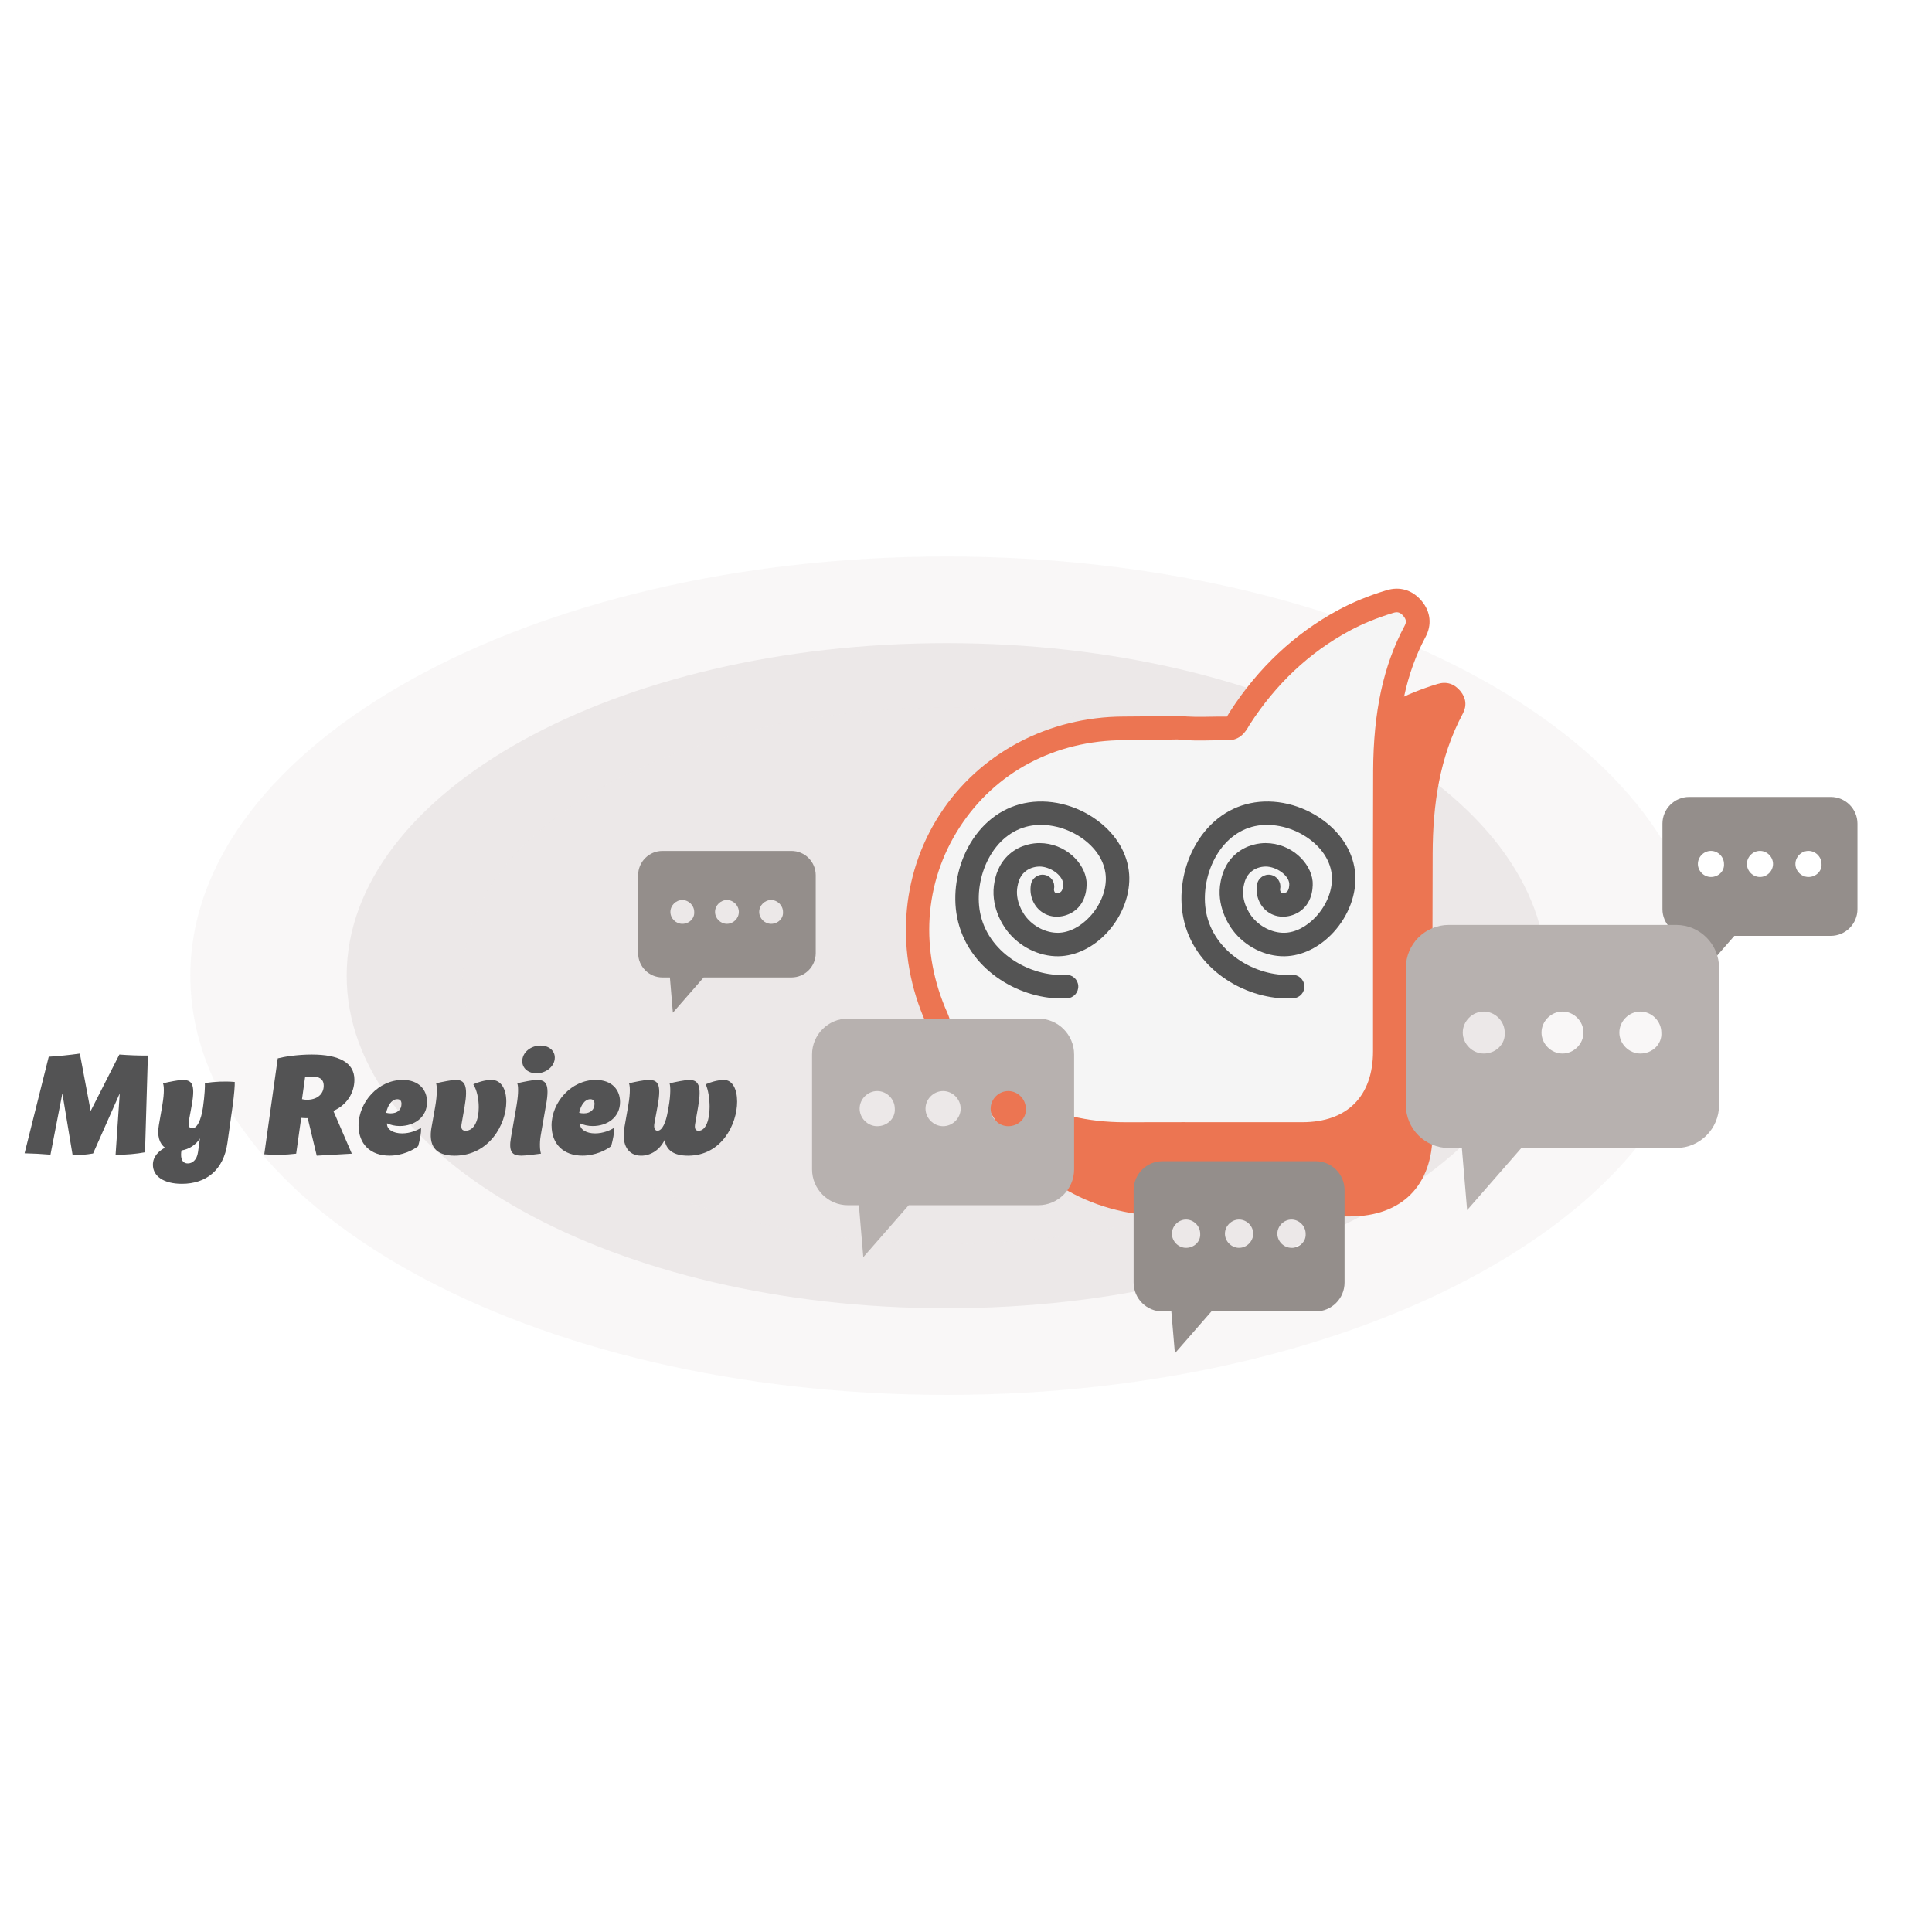
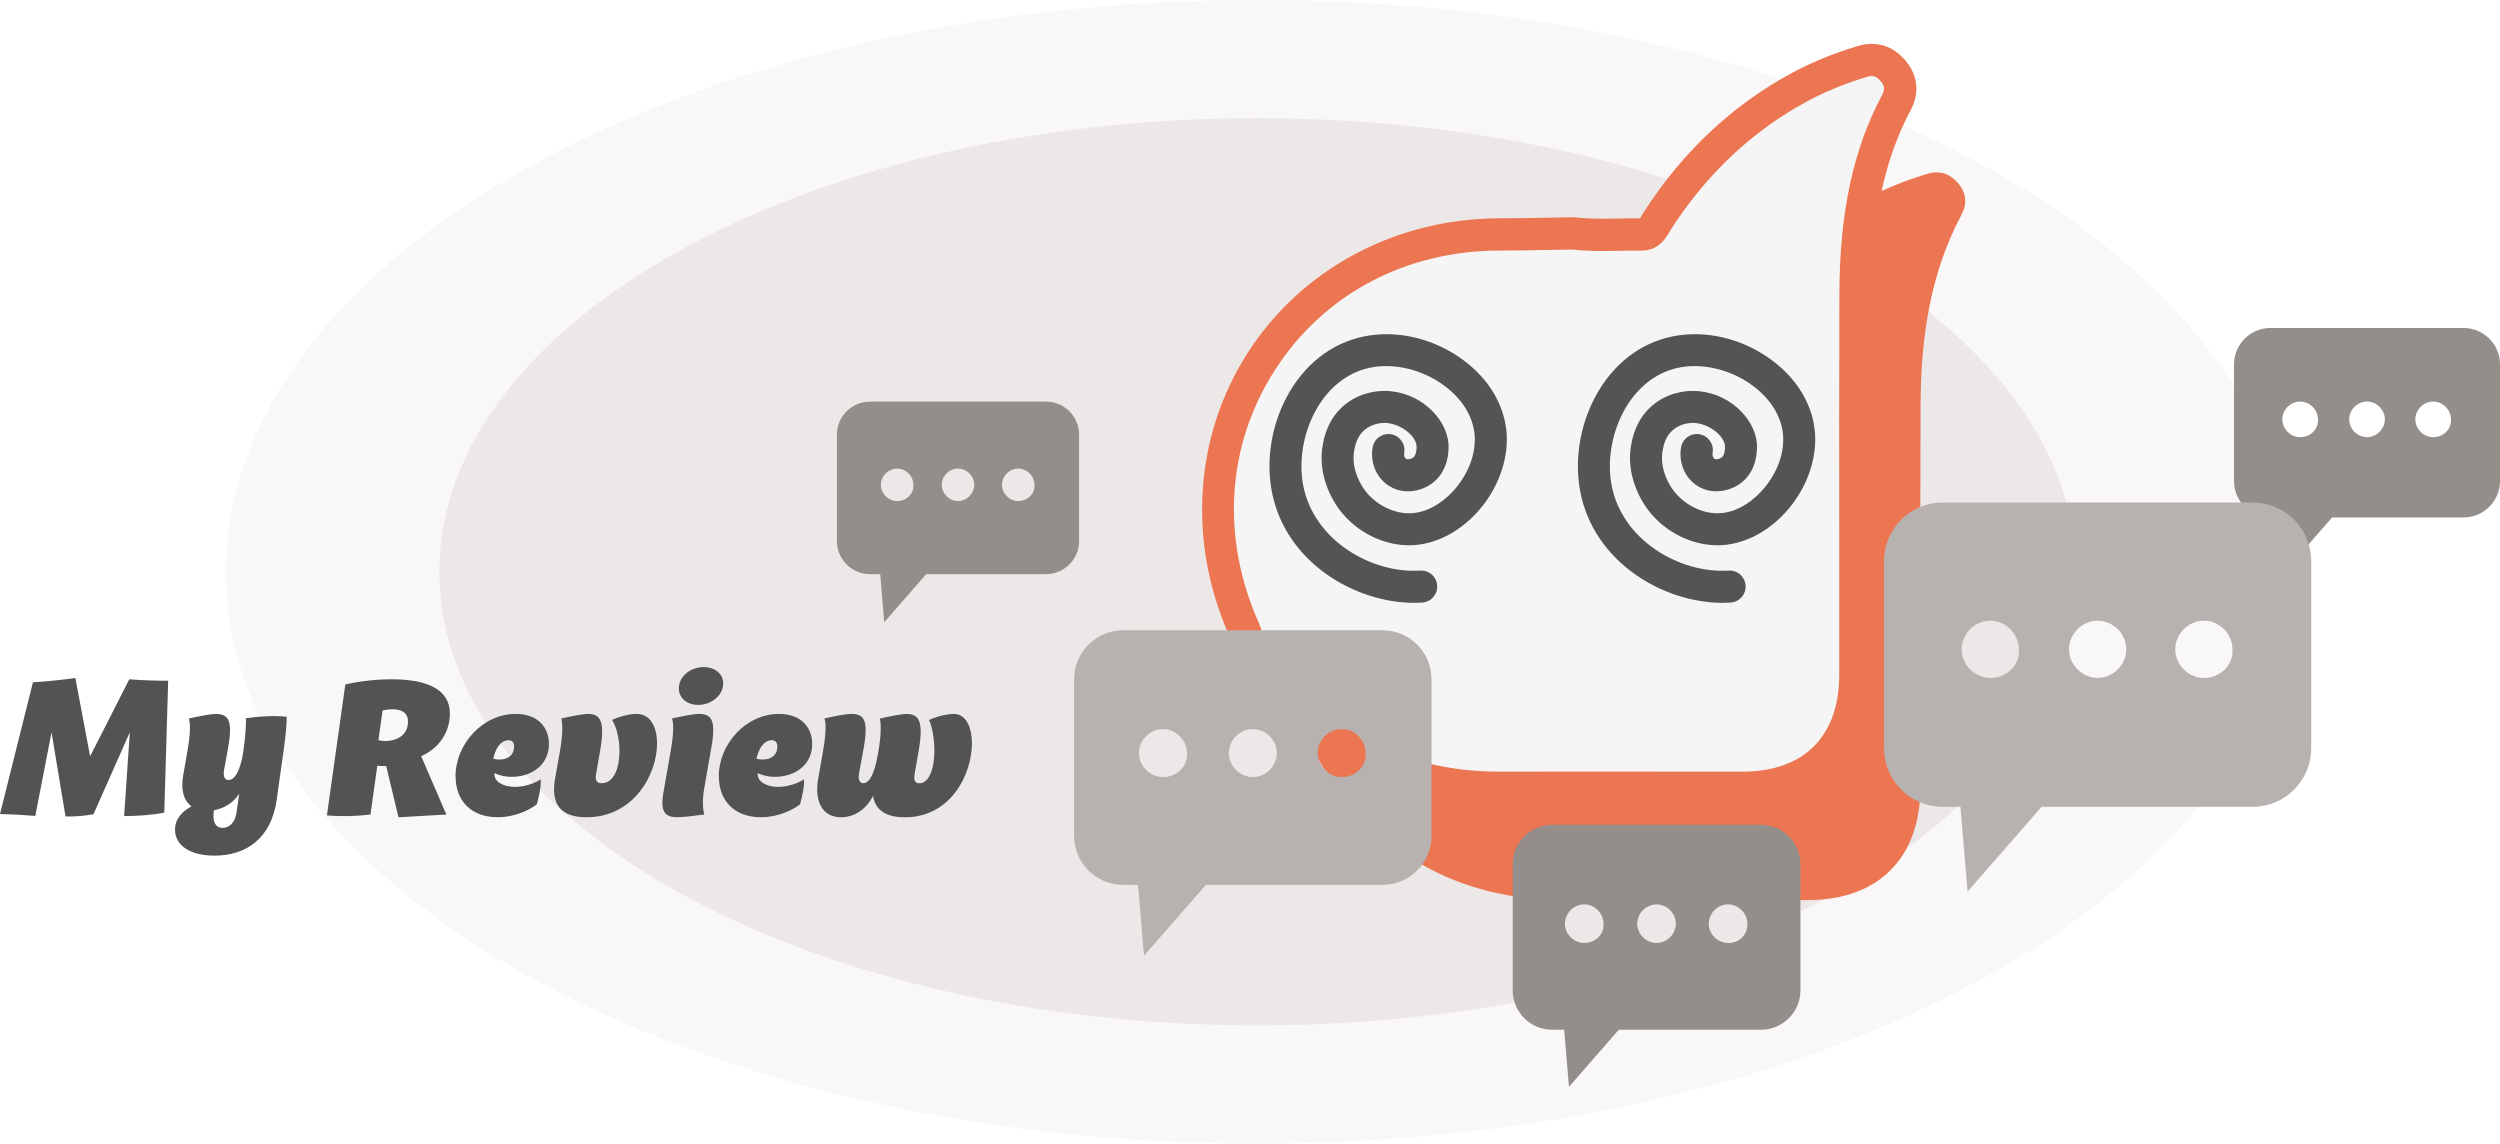
- <svg xmlns="http://www.w3.org/2000/svg" id="_图层_1" viewBox="0 0 500 500">
+ <svg xmlns="http://www.w3.org/2000/svg" id="_图层_1" viewBox="6.36 144.02 474.35 216.98">
  <defs>
    <style>.cls-1{fill:#f5f5f5;}.cls-2{fill:#b7b1af;}.cls-3{fill:#535354;}.cls-4{fill:#948e8b;}.cls-5{opacity:.25;}.cls-5,.cls-6,.cls-7{fill:#ece8e8;}.cls-8{fill:#ec7552;}.cls-6{opacity:.33;}.cls-9{fill:#545454;}</style>
  </defs>
  <g>
    <ellipse class="cls-6" cx="244.98" cy="252.51" rx="195.72" ry="108.49" />
    <ellipse class="cls-7" cx="244.98" cy="252.51" rx="155.26" ry="86.07" />
    <ellipse class="cls-5" cx="244.98" cy="252.51" rx="125.21" ry="69.41" />
    <ellipse class="cls-7" cx="244.98" cy="252.51" rx="92.65" ry="51.36" />
  </g>
  <g>
    <path class="cls-3" d="M38.27,273.18l-.74,25.03c-2.27,.43-4.84,.65-7.62,.65l1.08-15.9-6.9,15.56c-1.82,.32-3.57,.46-5.3,.42l-2.65-15.97-3.08,15.86c-2.23-.19-4.46-.31-6.7-.36l6.25-24.99c2.67-.17,5.36-.44,8.05-.82l2.8,14.86,7.43-14.61c2.45,.19,4.91,.28,7.39,.27Z" />
    <path class="cls-3" d="M60.75,280.02c.04,.75-.1,3.05-.6,6.58h0l-1.3,9.22c-.98,7-5.51,10.55-11.78,10.55-4.7,0-7.5-1.97-7.5-4.93,0-2.2,1.56-3.58,3.13-4.43-1.46-1.05-2.08-3.06-1.58-5.88l.79-4.53,.12-.73c.54-3.15,.4-5.01,.14-5.51,1.57-.37,4.04-.87,5.09-.87,2.33,0,3.34,.99,2.4,6.32l-.14,.79h0l-.65,3.54c-.21,1.15,.11,1.88,.83,1.88,1.34,0,2.33-2.11,2.83-5.43h0s0,0,0,0h0c.45-3.19,.54-5.48,.49-6.3,2.7-.39,5.24-.5,7.72-.28h0Zm-9.51,18.15l.5-3.54c-1.1,1.72-2.85,2.78-4.77,3.11-.07,.33-.11,.69-.11,1.09,0,1.47,.61,2.27,1.75,2.27s2.34-.87,2.63-2.92Z" />
    <path class="cls-3" d="M86.27,287.49l4.78,11.08-9.08,.52-2.33-9.71c-.56,0-1.14-.02-1.69-.07l-1.3,9.26c-2.84,.33-5.55,.4-8.26,.16l3.49-24.83c1.6-.42,5.09-.99,8.8-.99,7.01,0,11.04,2.06,11.04,6.51,0,3.48-2.02,6.6-5.46,8.08Zm-2.5-6.55c0-1.78-1.32-2.34-2.94-2.34-.68,0-1.33,.1-1.88,.22l-.79,5.64c.41,.1,.83,.16,1.25,.16,2.52,0,4.37-1.32,4.37-3.69Z" />
    <path class="cls-3" d="M92.79,291.34c.01-6.2,5.18-11.86,11.42-11.86,4.23,0,6.31,2.58,6.31,5.71,0,3.93-3.25,6.23-7.1,6.23-1.24,0-2.36-.3-3.26-.7,0,.06,0,.11,0,.17,0,1.42,1.61,2.43,3.9,2.43,2.09,0,4.01-.82,4.89-1.44,.1,1.38-.26,2.98-.73,4.74-1.33,1.05-4.14,2.46-7.42,2.46-4.97,0-7.98-3.03-8-7.76Zm11.12-5.61c0-.86-.37-1.26-1.09-1.26-1.42,0-2.46,1.55-2.88,3.52,.34,.08,.74,.15,1.15,.15,1.83,0,2.81-1.02,2.81-2.4Z" />
    <path class="cls-3" d="M111.69,291.71l.93-5.25c.57-3.24,.48-5.39,.24-6.11,1.57-.37,4.04-.87,5.08-.87,2.33,0,3.27,1.38,2.29,6.97l-.75,4.27c-.21,1.17-.08,1.91,1.03,1.91,2.34,0,3.39-2.95,3.39-6.08,0-2.21-.51-4.52-1.41-5.94,1.03-.49,3.03-1.13,4.71-1.13,2.5,0,3.83,2.39,3.83,5.61,0,5.88-4.44,14-13.39,14-5.08,0-6.79-2.68-5.96-7.38Z" />
    <path class="cls-3" d="M141.34,285.8l-.14,.79-.94,5.39-.33,1.93c-.34,1.95-.19,4,.08,4.65-1.57,.22-4.05,.52-5.09,.52-2.33,0-3.33-.94-2.69-4.65l.43-2.44,.94-5.39,.12-.73c.53-3.14,.39-5.01,.14-5.52,1.57-.37,4.04-.87,5.08-.87,2.33,0,3.34,1,2.41,6.32Zm-1.48-15.21c2.16,0,3.72,1.29,3.72,3.1,0,2.31-2.3,4.08-4.74,4.08-2.16,0-3.68-1.32-3.68-3.14,0-2.32,2.26-4.04,4.7-4.04h0Z" />
    <path class="cls-3" d="M142.74,291.34c.01-6.2,5.18-11.86,11.42-11.86,4.23,0,6.31,2.58,6.31,5.71,0,3.93-3.25,6.23-7.1,6.23-1.24,0-2.36-.3-3.26-.7,0,.06,0,.11,0,.17,0,1.42,1.61,2.43,3.9,2.43,2.09,0,4.01-.82,4.89-1.44,.1,1.38-.26,2.98-.73,4.74-1.33,1.05-4.14,2.46-7.42,2.46-4.97,0-7.98-3.03-8-7.76Zm11.12-5.61c0-.86-.37-1.26-1.09-1.26-1.42,0-2.46,1.55-2.88,3.52,.34,.08,.74,.15,1.15,.15,1.83,0,2.81-1.02,2.81-2.4Z" />
    <path class="cls-3" d="M187.34,279.48c2.23,0,3.43,2.39,3.43,5.61,0,5.88-4.04,14-12.7,14-3.73,0-5.64-1.44-6.06-4.07-1.32,2.66-3.67,4.07-6.08,4.07-3.3,0-5.15-2.68-4.32-7.38l.9-5.12h0l.12-.73c.54-3.15,.4-5.01,.14-5.51,1.57-.37,4.04-.87,5.09-.87,2.33,0,3.34,.99,2.4,6.32l-.14,.79h0l-.76,4.13c-.22,1.17,.1,1.91,.8,1.91,1.23,0,2.16-2.11,2.67-5.01v-.06s.02-.02,.02-.02l.19-1.07c.57-3.24,.48-5.39,.25-6.11,1.57-.37,4.04-.87,5.09-.87,2.33,0,3.27,1.38,2.29,6.97l-.75,4.27c-.21,1.17-.07,1.91,.88,1.91,1.91,0,2.85-2.95,2.85-6.17,0-2.12-.36-4.43-1.01-5.85,1.03-.49,3.03-1.13,4.71-1.13h0Z" />
  </g>
  <g>
    <path class="cls-8" d="M317.25,209.63c4.29,.51,8.59,.15,12.88,.21,1.8,.03,2.32-1.5,3.07-2.66,6.88-10.67,15.71-19.23,26.9-25.28,3.8-2.05,7.8-3.63,11.92-4.89,2.37-.72,4.36-.04,5.91,1.82,1.5,1.8,1.73,3.84,.62,5.9-6.04,11.31-7.73,23.58-7.78,36.16-.09,24.15-.02,48.31-.03,72.46,0,13.47-7.98,21.46-21.4,21.46-15.2,0-30.39-.04-45.59,.01-20.94,.07-36.67-9.01-47.42-26.95-.29-.49-.65-.94-.98-1.41-.19-.54-.34-1.09-.57-1.61-16.2-36.15,8.86-74.96,48.43-75.03,4.67,0,9.35-.13,14.02-.2Z" />
    <g>
      <path class="cls-1" d="M304.9,188.3c4.29,.51,8.59,.15,12.88,.21,1.8,.03,2.32-1.5,3.07-2.66,6.88-10.67,15.71-19.23,26.9-25.28,3.8-2.05,7.8-3.63,11.92-4.89,2.37-.72,4.36-.04,5.91,1.82,1.5,1.8,1.73,3.84,.62,5.9-6.04,11.31-7.73,23.58-7.78,36.16-.09,24.15-.02,48.31-.03,72.46,0,13.47-7.98,21.46-21.4,21.46-15.2,0-30.39-.04-45.59,.01-20.94,.07-36.67-9.01-47.42-26.95-.29-.49-.65-.94-.98-1.41-.19-.54-.34-1.09-.57-1.61-16.2-36.15,8.86-74.96,48.43-75.03,4.67,0,9.35-.13,14.02-.2Z" />
      <path class="cls-8" d="M291.19,296.56c-21.76,0-38.51-9.57-49.82-28.44-.15-.25-.33-.49-.5-.72l-.36-.5c-.16-.23-.29-.48-.38-.74l-.19-.58c-.09-.27-.17-.54-.28-.8-8.04-17.93-6.72-38.11,3.54-53.98,10.24-15.84,28.06-25.32,47.67-25.36,3.16,0,6.32-.06,9.49-.12l4.5-.08c.11,0,.27,0,.41,.02,2.66,.32,5.34,.27,8.2,.22,1.36-.02,2.72-.05,4.06-.03,.1-.16,.22-.37,.32-.52,.14-.25,.29-.5,.44-.73,7.34-11.38,16.77-20.23,28.02-26.31,3.73-2.02,7.82-3.7,12.48-5.12,3.52-1.08,6.77-.08,9.16,2.79,2.3,2.76,2.66,6.15,.97,9.3-5.01,9.37-7.36,20.4-7.41,34.73-.06,15.78-.05,31.55-.04,47.33v25.12c0,15.12-9.37,24.52-24.45,24.52h-16.29c-9.77-.01-19.53-.02-29.3,.01h-.24Zm-45.41-32.83l.04,.06c.28,.39,.56,.78,.81,1.19,10.26,17.13,24.84,25.46,44.56,25.46h.22c9.78-.03,19.54-.02,29.32-.01h16.28c11.65,0,18.33-6.71,18.33-18.4v-25.12c-.02-15.79-.03-31.57,.03-47.36,.06-15.36,2.65-27.31,8.14-37.59,.51-.95,.43-1.65-.28-2.5-.81-.97-1.51-1.21-2.66-.85-4.27,1.31-7.99,2.83-11.36,4.66-10.34,5.58-19.01,13.74-25.79,24.25l-.29,.49c-.68,1.17-2.08,3.57-5.3,3.57h-.1c-1.4-.03-2.78,0-4.17,.03-2.85,.05-5.82,.11-8.82-.24l-4.28,.07c-3.19,.06-6.39,.12-9.58,.12-17.79,.03-33.3,8.25-42.54,22.56-9.26,14.33-10.39,31.88-3.1,48.16,.2,.46,.36,.93,.52,1.41l.02,.05Z" />
    </g>
  </g>
  <path class="cls-9" d="M292.22,226.2c-.4-5.27-3.28-10.17-8.12-13.79-5.6-4.19-12.74-5.88-19.11-4.52-6.12,1.3-11.27,5.39-14.51,11.5-2.93,5.53-3.94,12.1-2.78,18.02,2.61,13.29,15.7,20.99,26.97,20.99,.52,0,1.04-.02,1.55-.05,1.67-.11,2.94-1.55,2.83-3.23-.05-.8-.42-1.55-1.03-2.09-.61-.53-1.4-.8-2.2-.75-4.63,.3-9.67-1.14-13.82-3.95-4.44-3.01-7.41-7.31-8.35-12.11-.89-4.51-.07-9.75,2.19-14.01,2.38-4.5,6.08-7.49,10.41-8.41,4.61-.98,10.06,.34,14.21,3.44,3.41,2.55,5.43,5.88,5.7,9.38,.27,3.53-1.24,7.47-4.04,10.54-2.43,2.66-5.44,4.21-8.28,4.25-3.14,.04-6.45-1.64-8.47-4.31-.48-.63-2.81-3.95-2.03-7.79,.18-.86,.5-2.46,1.88-3.67,1.46-1.28,3.25-1.36,3.77-1.38,2.83,0,5.93,2.22,6.15,4.37,.03,.36,0,1.78-.7,2.25-.34,.22-1,.41-1.32,.18-.28-.21-.41-.65-.33-1.11,.3-1.65-.8-3.23-2.45-3.53-1.65-.3-3.23,.8-3.53,2.45-.49,2.72,.57,5.5,2.7,7.07,2.71,2,6.11,1.44,8.28,0,3.82-2.53,3.44-7.36,3.39-7.91-.48-4.74-5.49-9.82-12.17-9.84-1.36,0-4.82,.27-7.8,2.89-2.9,2.56-3.56,5.79-3.81,7.01-1.28,6.24,2.08,11.28,3.13,12.67,3.2,4.22,8.34,6.8,13.41,6.72,4.5-.07,9.12-2.34,12.67-6.23,3.91-4.28,6-9.92,5.61-15.09h0Z" />
  <path class="cls-9" d="M350.74,226.2c-.4-5.27-3.28-10.17-8.12-13.79-5.6-4.19-12.74-5.88-19.11-4.52-6.12,1.3-11.27,5.39-14.51,11.5-2.93,5.53-3.94,12.1-2.78,18.02,2.61,13.29,15.7,20.99,26.97,20.99,.52,0,1.04-.02,1.55-.05,1.67-.11,2.94-1.55,2.83-3.23-.05-.8-.42-1.55-1.03-2.09-.61-.53-1.4-.8-2.2-.75-4.63,.3-9.67-1.14-13.82-3.95-4.44-3.01-7.41-7.31-8.35-12.11-.89-4.51-.07-9.75,2.19-14.01,2.38-4.5,6.08-7.49,10.41-8.41,4.61-.98,10.06,.34,14.21,3.44,3.41,2.55,5.43,5.88,5.7,9.38,.27,3.53-1.24,7.47-4.04,10.54-2.43,2.66-5.44,4.21-8.28,4.25-3.14,.04-6.45-1.64-8.47-4.31-.48-.63-2.81-3.95-2.03-7.79,.18-.86,.5-2.46,1.88-3.67,1.46-1.28,3.25-1.36,3.77-1.38,2.83,0,5.93,2.22,6.15,4.37,.03,.36,0,1.78-.7,2.25-.34,.22-1,.41-1.32,.18-.28-.21-.41-.65-.33-1.11,.3-1.65-.8-3.23-2.45-3.53-1.65-.3-3.23,.8-3.53,2.45-.49,2.72,.57,5.5,2.7,7.07,2.71,2,6.11,1.44,8.28,0,3.82-2.53,3.44-7.36,3.39-7.91-.48-4.74-5.49-9.82-12.17-9.84-1.36,0-4.82,.27-7.8,2.89-2.9,2.56-3.56,5.79-3.81,7.01-1.28,6.24,2.08,11.28,3.13,12.67,3.2,4.22,8.34,6.8,13.41,6.72,4.5-.07,9.12-2.34,12.67-6.23,3.91-4.28,6-9.92,5.61-15.09h0Z" />
  <path class="cls-4" d="M204.82,220.22h-33.38c-3.47,0-6.29,2.82-6.29,6.29v20.16c0,3.47,2.82,6.29,6.29,6.29h1.93l.77,9.12,7.96-9.12h22.72c3.47,0,6.29-2.82,6.29-6.29v-20.16c0-3.47-2.82-6.29-6.29-6.29h0Zm-28.24,18.87c-1.67,0-3.08-1.41-3.08-3.08s1.41-3.08,3.08-3.08,3.08,1.41,3.08,3.08c.13,1.67-1.28,3.08-3.08,3.08h0Zm11.55,0c-1.67,0-3.08-1.41-3.08-3.08s1.41-3.08,3.08-3.08,3.08,1.41,3.08,3.08-1.41,3.08-3.08,3.08h0Zm11.43,0c-1.67,0-3.08-1.41-3.08-3.08s1.41-3.08,3.08-3.08,3.08,1.41,3.08,3.08c.13,1.67-1.28,3.08-3.08,3.08h0Zm0,0" />
  <path class="cls-2" d="M268.7,263.61h-49.26c-5.12,0-9.28,4.17-9.28,9.28v29.74c0,5.12,4.17,9.28,9.28,9.28h2.84l1.14,13.45,11.75-13.45h33.53c5.12,0,9.28-4.17,9.28-9.28v-29.74c0-5.12-4.17-9.28-9.28-9.28h0Zm-41.68,27.85c-2.46,0-4.55-2.08-4.55-4.55s2.08-4.55,4.55-4.55,4.55,2.08,4.55,4.55c.19,2.46-1.89,4.55-4.55,4.55h0Zm17.05,0c-2.46,0-4.55-2.08-4.55-4.55s2.08-4.55,4.55-4.55,4.55,2.08,4.55,4.55-2.08,4.55-4.55,4.55h0Zm16.86,0c-2.46,0-4.55-2.08-4.55-4.55s2.08-4.55,4.55-4.55,4.55,2.08,4.55,4.55c.19,2.46-1.89,4.55-4.55,4.55h0Zm0,0" />
  <path class="cls-4" d="M340.5,300.52h-39.65c-4.12,0-7.47,3.35-7.47,7.47v23.94c0,4.12,3.35,7.47,7.47,7.47h2.29l.92,10.83,9.45-10.83h26.99c4.12,0,7.47-3.35,7.47-7.47v-23.94c0-4.12-3.35-7.47-7.47-7.47h0Zm-33.55,22.42c-1.98,0-3.66-1.68-3.66-3.66s1.68-3.66,3.66-3.66,3.66,1.68,3.66,3.66c.15,1.98-1.52,3.66-3.66,3.66h0Zm13.72,0c-1.98,0-3.66-1.68-3.66-3.66s1.68-3.66,3.66-3.66,3.66,1.68,3.66,3.66-1.68,3.66-3.66,3.66h0Zm13.57,0c-1.98,0-3.66-1.68-3.66-3.66s1.68-3.66,3.66-3.66,3.66,1.68,3.66,3.66c.15,1.98-1.52,3.66-3.66,3.66h0Zm0,0" />
  <path class="cls-4" d="M473.81,206.25h-36.66c-3.81,0-6.91,3.1-6.91,6.91v22.13c0,3.81,3.1,6.91,6.91,6.91h2.11l.85,10.01,8.74-10.01h24.95c3.81,0,6.91-3.1,6.91-6.91v-22.13c0-3.81-3.1-6.91-6.91-6.91h0Zm-31.02,20.72c-1.83,0-3.38-1.55-3.38-3.38s1.55-3.38,3.38-3.38,3.38,1.55,3.38,3.38c.14,1.83-1.41,3.38-3.38,3.38h0Zm12.69,0c-1.83,0-3.38-1.55-3.38-3.38s1.55-3.38,3.38-3.38,3.38,1.55,3.38,3.38-1.55,3.38-3.38,3.38h0Zm12.55,0c-1.83,0-3.38-1.55-3.38-3.38s1.55-3.38,3.38-3.38,3.38,1.55,3.38,3.38c.14,1.83-1.41,3.38-3.38,3.38h0Zm0,0" />
  <path class="cls-2" d="M433.8,239.37h-58.87c-6.11,0-11.09,4.98-11.09,11.09v35.55c0,6.11,4.98,11.09,11.09,11.09h3.4l1.36,16.08,14.04-16.08h40.07c6.11,0,11.09-4.98,11.09-11.09v-35.55c0-6.11-4.98-11.09-11.09-11.09h0Zm-49.81,33.28c-2.94,0-5.43-2.49-5.43-5.43s2.49-5.43,5.43-5.43,5.43,2.49,5.43,5.43c.23,2.94-2.26,5.43-5.43,5.43h0Zm20.38,0c-2.94,0-5.43-2.49-5.43-5.43s2.49-5.43,5.43-5.43,5.43,2.49,5.43,5.43-2.49,5.43-5.43,5.43h0Zm20.15,0c-2.94,0-5.43-2.49-5.43-5.43s2.49-5.43,5.43-5.43,5.43,2.49,5.43,5.43c.23,2.94-2.26,5.43-5.43,5.43h0Zm0,0" />
</svg>
